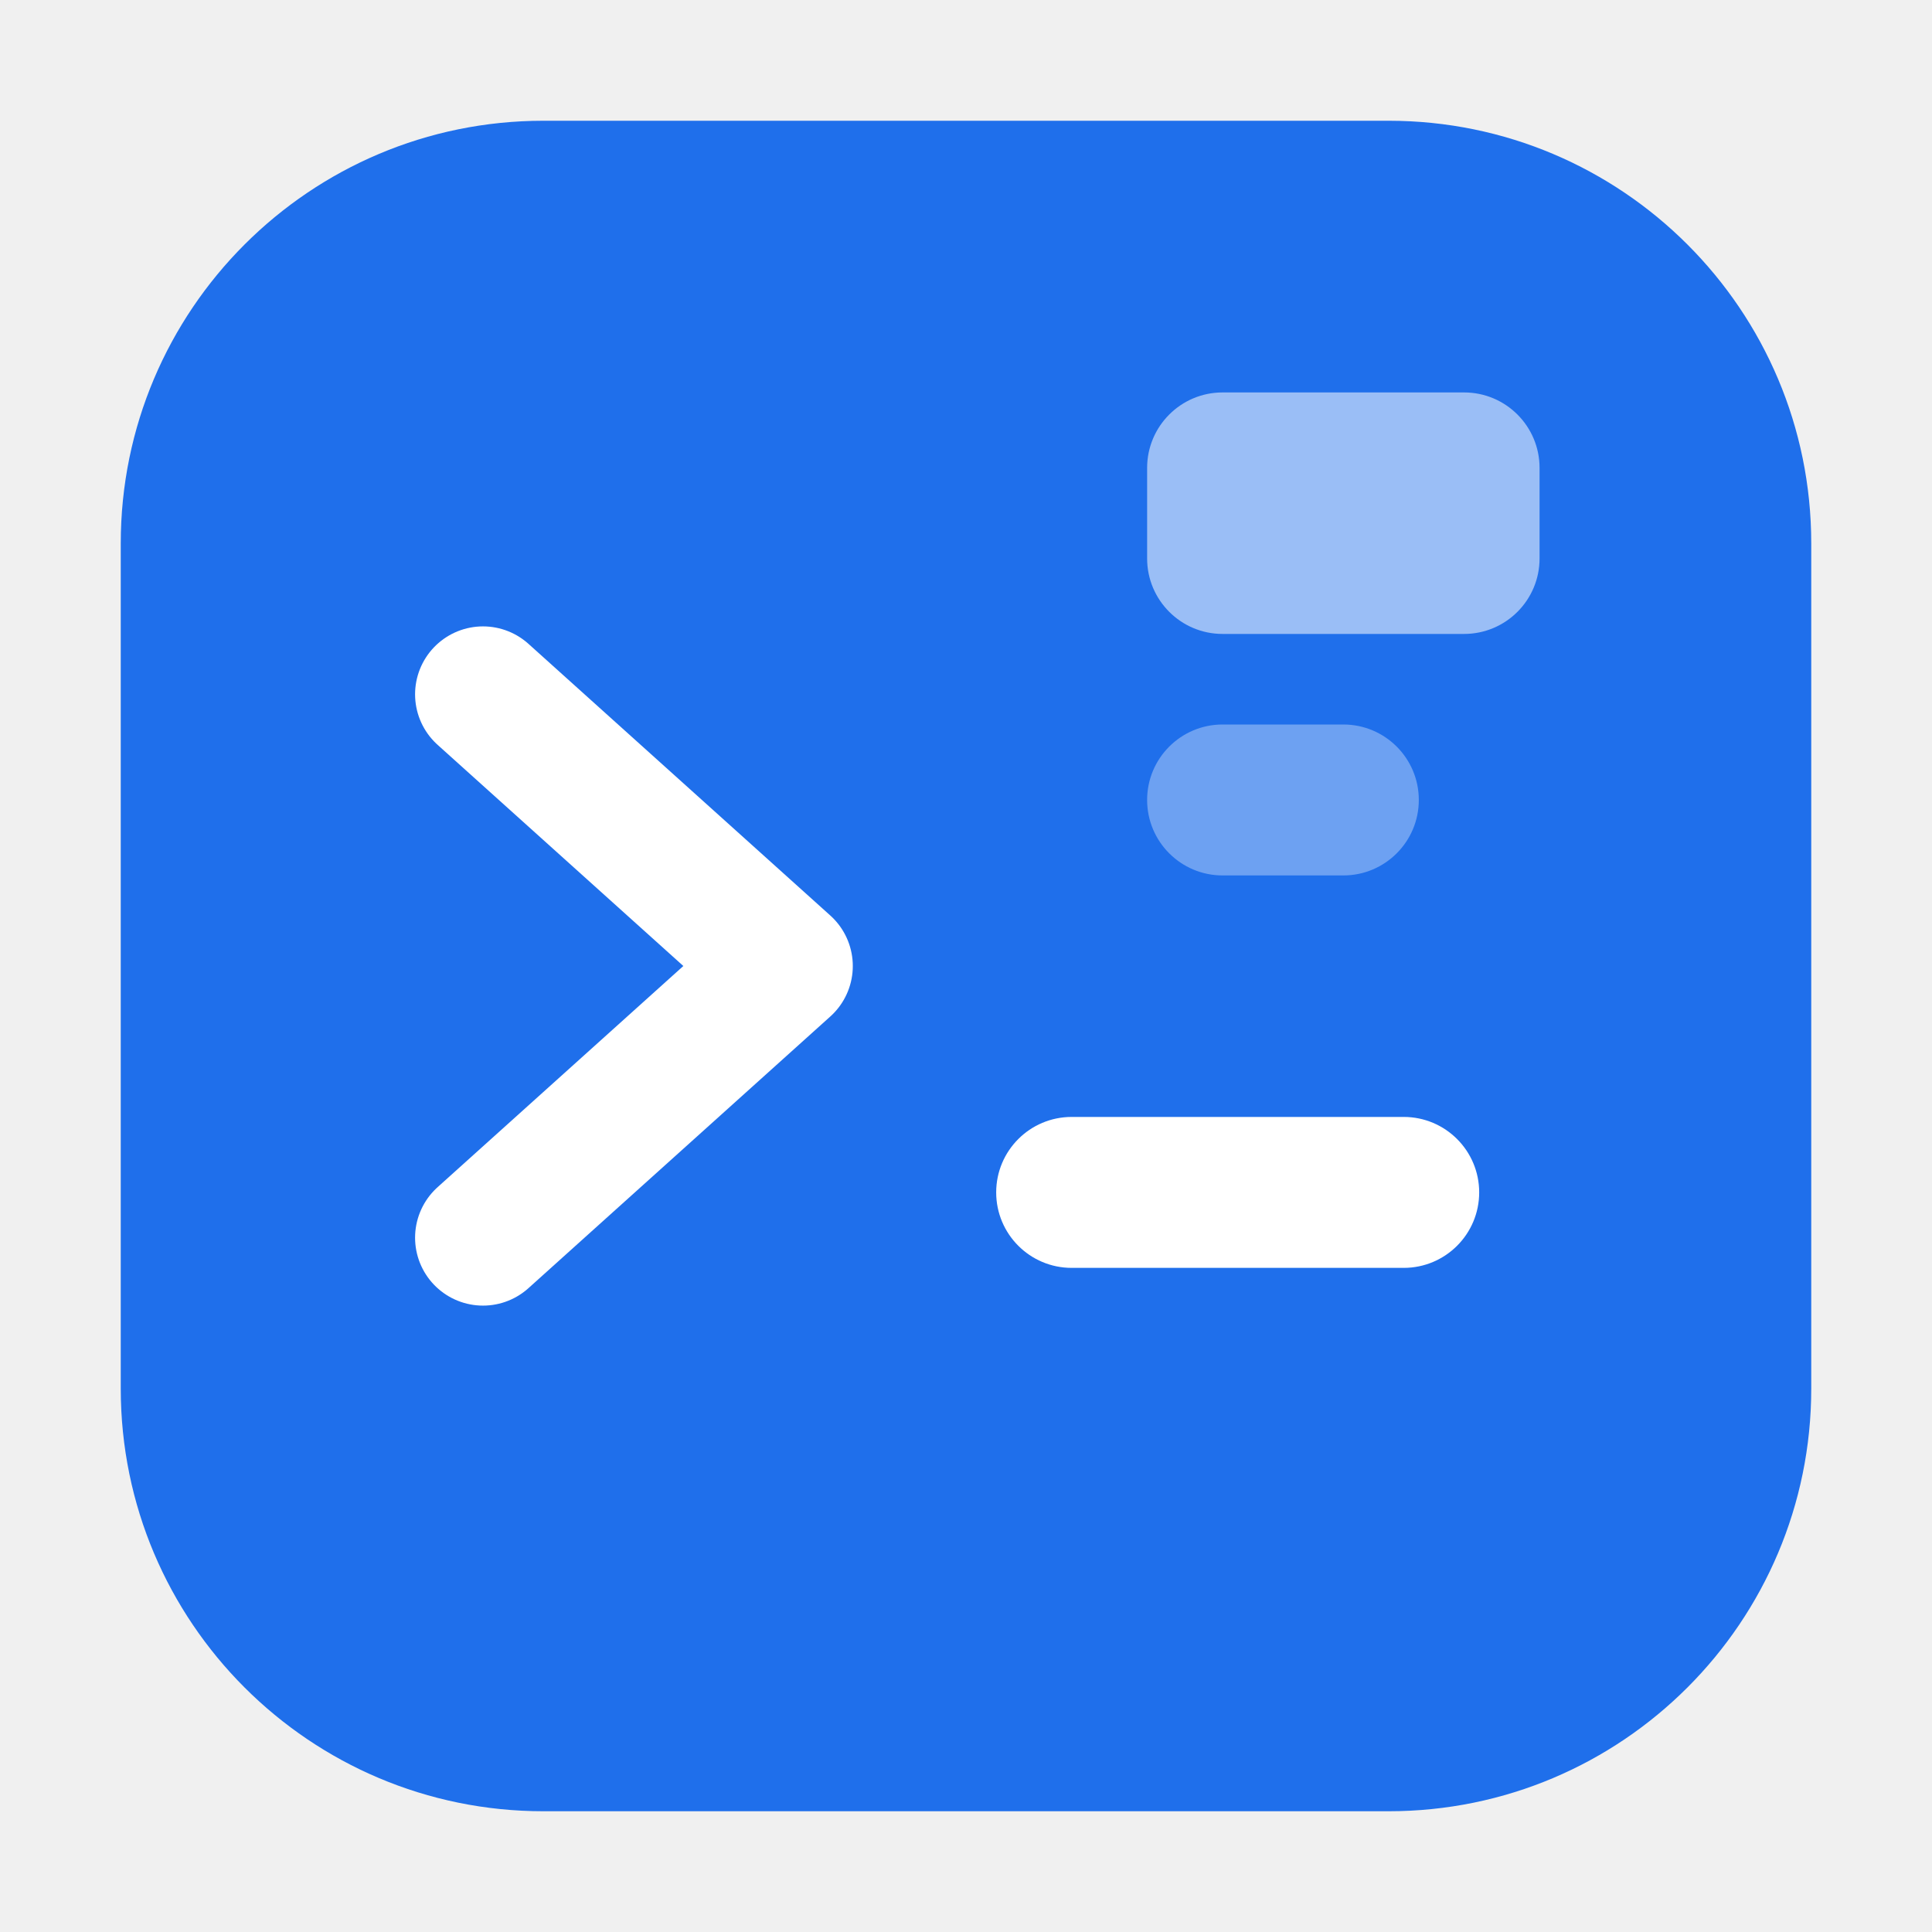
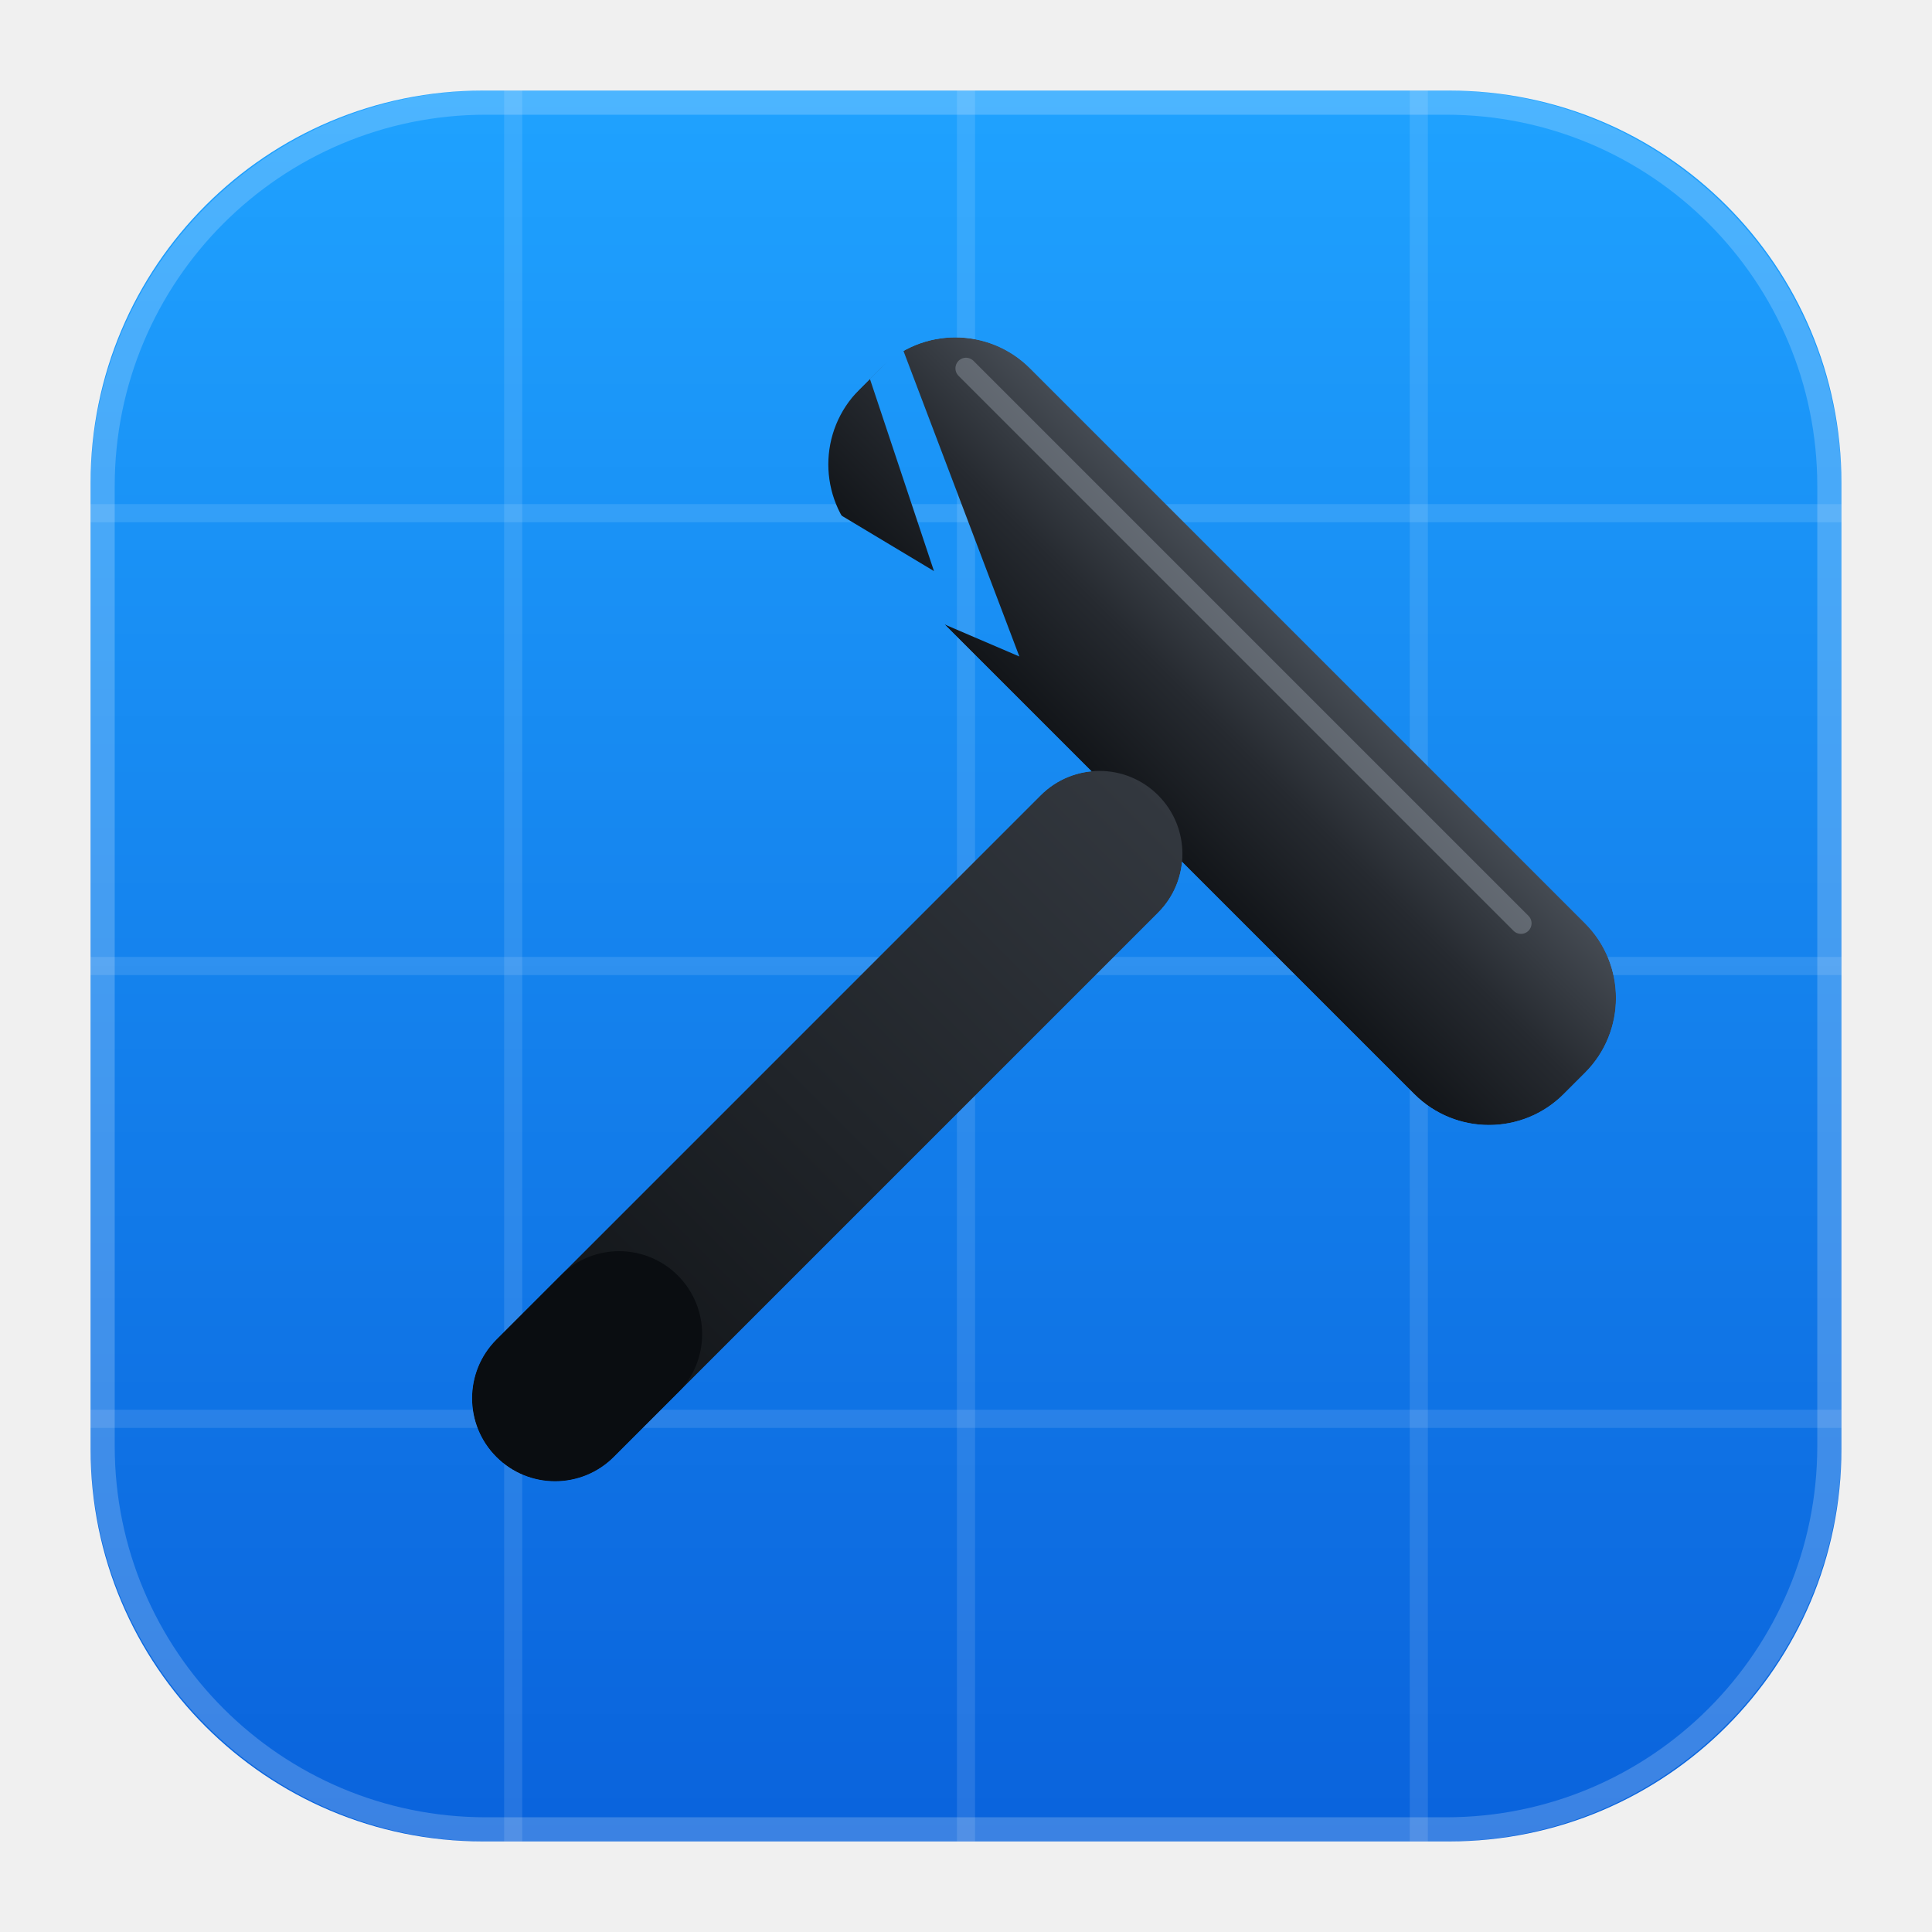
- <svg xmlns="http://www.w3.org/2000/svg" viewBox="0 0 64 64" width="64" height="64" role="img" aria-label="Apple Dev">
-   <rect x="4" y="4" width="56" height="56" rx="14" fill="#1F6FEB" />
-   <path d="M16 23 L26 32 L16 41" fill="none" stroke="#FFFFFF" stroke-width="4.5" stroke-linecap="round" stroke-linejoin="round" />
-   <rect x="33" y="37" width="16" height="5" rx="2.5" fill="#FFFFFF" />
-   <rect x="38" y="13" width="13" height="8" rx="2.5" fill="#FFFFFF" fill-opacity="0.55" />
-   <rect x="38" y="24" width="9" height="5" rx="2.5" fill="#FFFFFF" fill-opacity="0.35" />
+ <svg xmlns="http://www.w3.org/2000/svg" width="128" height="128" viewBox="0 0 128 128" role="img" aria-label="Blueprint grid and hammer">
+   <defs>
+     <linearGradient id="adp-xc-bg" x1="0" y1="0" x2="0" y2="1">
+       <stop offset="0" stop-color="#1FA2FF" />
+       <stop offset="1" stop-color="#0A63DC" />
+     </linearGradient>
+     <linearGradient id="adp-xc-steel" x1="0" y1="0" x2="0" y2="1">
+       <stop offset="0" stop-color="#454B53" />
+       <stop offset=".5" stop-color="#262A30" />
+       <stop offset="1" stop-color="#121519" />
+     </linearGradient>
+     <linearGradient id="adp-xc-grip" x1="0" y1="0" x2="0" y2="1">
+       <stop offset="0" stop-color="#33383F" />
+       <stop offset="1" stop-color="#0D1013" />
+     </linearGradient>
+     <clipPath id="adp-xc-clip">
+       <rect x="6" y="6" width="116" height="116" rx="26" />
+     </clipPath>
+     <mask id="adp-xc-mask" maskUnits="userSpaceOnUse" x="0" y="0" width="128" height="128">
+       <rect x="32" y="33" width="66" height="16" rx="7" fill="#fff" />
+       <rect x="59.5" y="47" width="11" height="62" rx="5.5" fill="#fff" />
+       <path d="M32 38 L52 47 L32 55 Z" fill="#000" />
+       <path d="M32 41 L44 47 L32 50 Z" fill="#fff" />
+     </mask>
+   </defs>
+   <rect x="6" y="6" width="116" height="116" rx="26" fill="url(#adp-xc-bg)" />
+   <g clip-path="url(#adp-xc-clip)">
+     <g stroke="#FFFFFF" stroke-opacity=".11" stroke-width="1.2">
+       <path d="M34 6V122M64 6V122M94 6V122" />
+       <path d="M6 34H122M6 64H122M6 94H122" />
+     </g>
+     <g transform="rotate(45 64 64)">
+       <g mask="url(#adp-xc-mask)">
+         <rect x="32" y="33" width="66" height="16" rx="7" fill="url(#adp-xc-steel)" />
+         <rect x="59.5" y="47" width="11" height="62" rx="5.5" fill="url(#adp-xc-grip)" />
+         <rect x="59.5" y="92" width="11" height="17" rx="5.5" fill="#0A0D11" />
+       </g>
+       <path d="M36 36 H88" stroke="#8A929D" stroke-opacity=".5" stroke-width="1.4" stroke-linecap="round" />
+     </g>
+   </g>
+   <rect x="6.8" y="6.8" width="114.4" height="114.4" rx="25.4" fill="none" stroke="#FFFFFF" stroke-opacity=".2" stroke-width="1.6" />
</svg>
